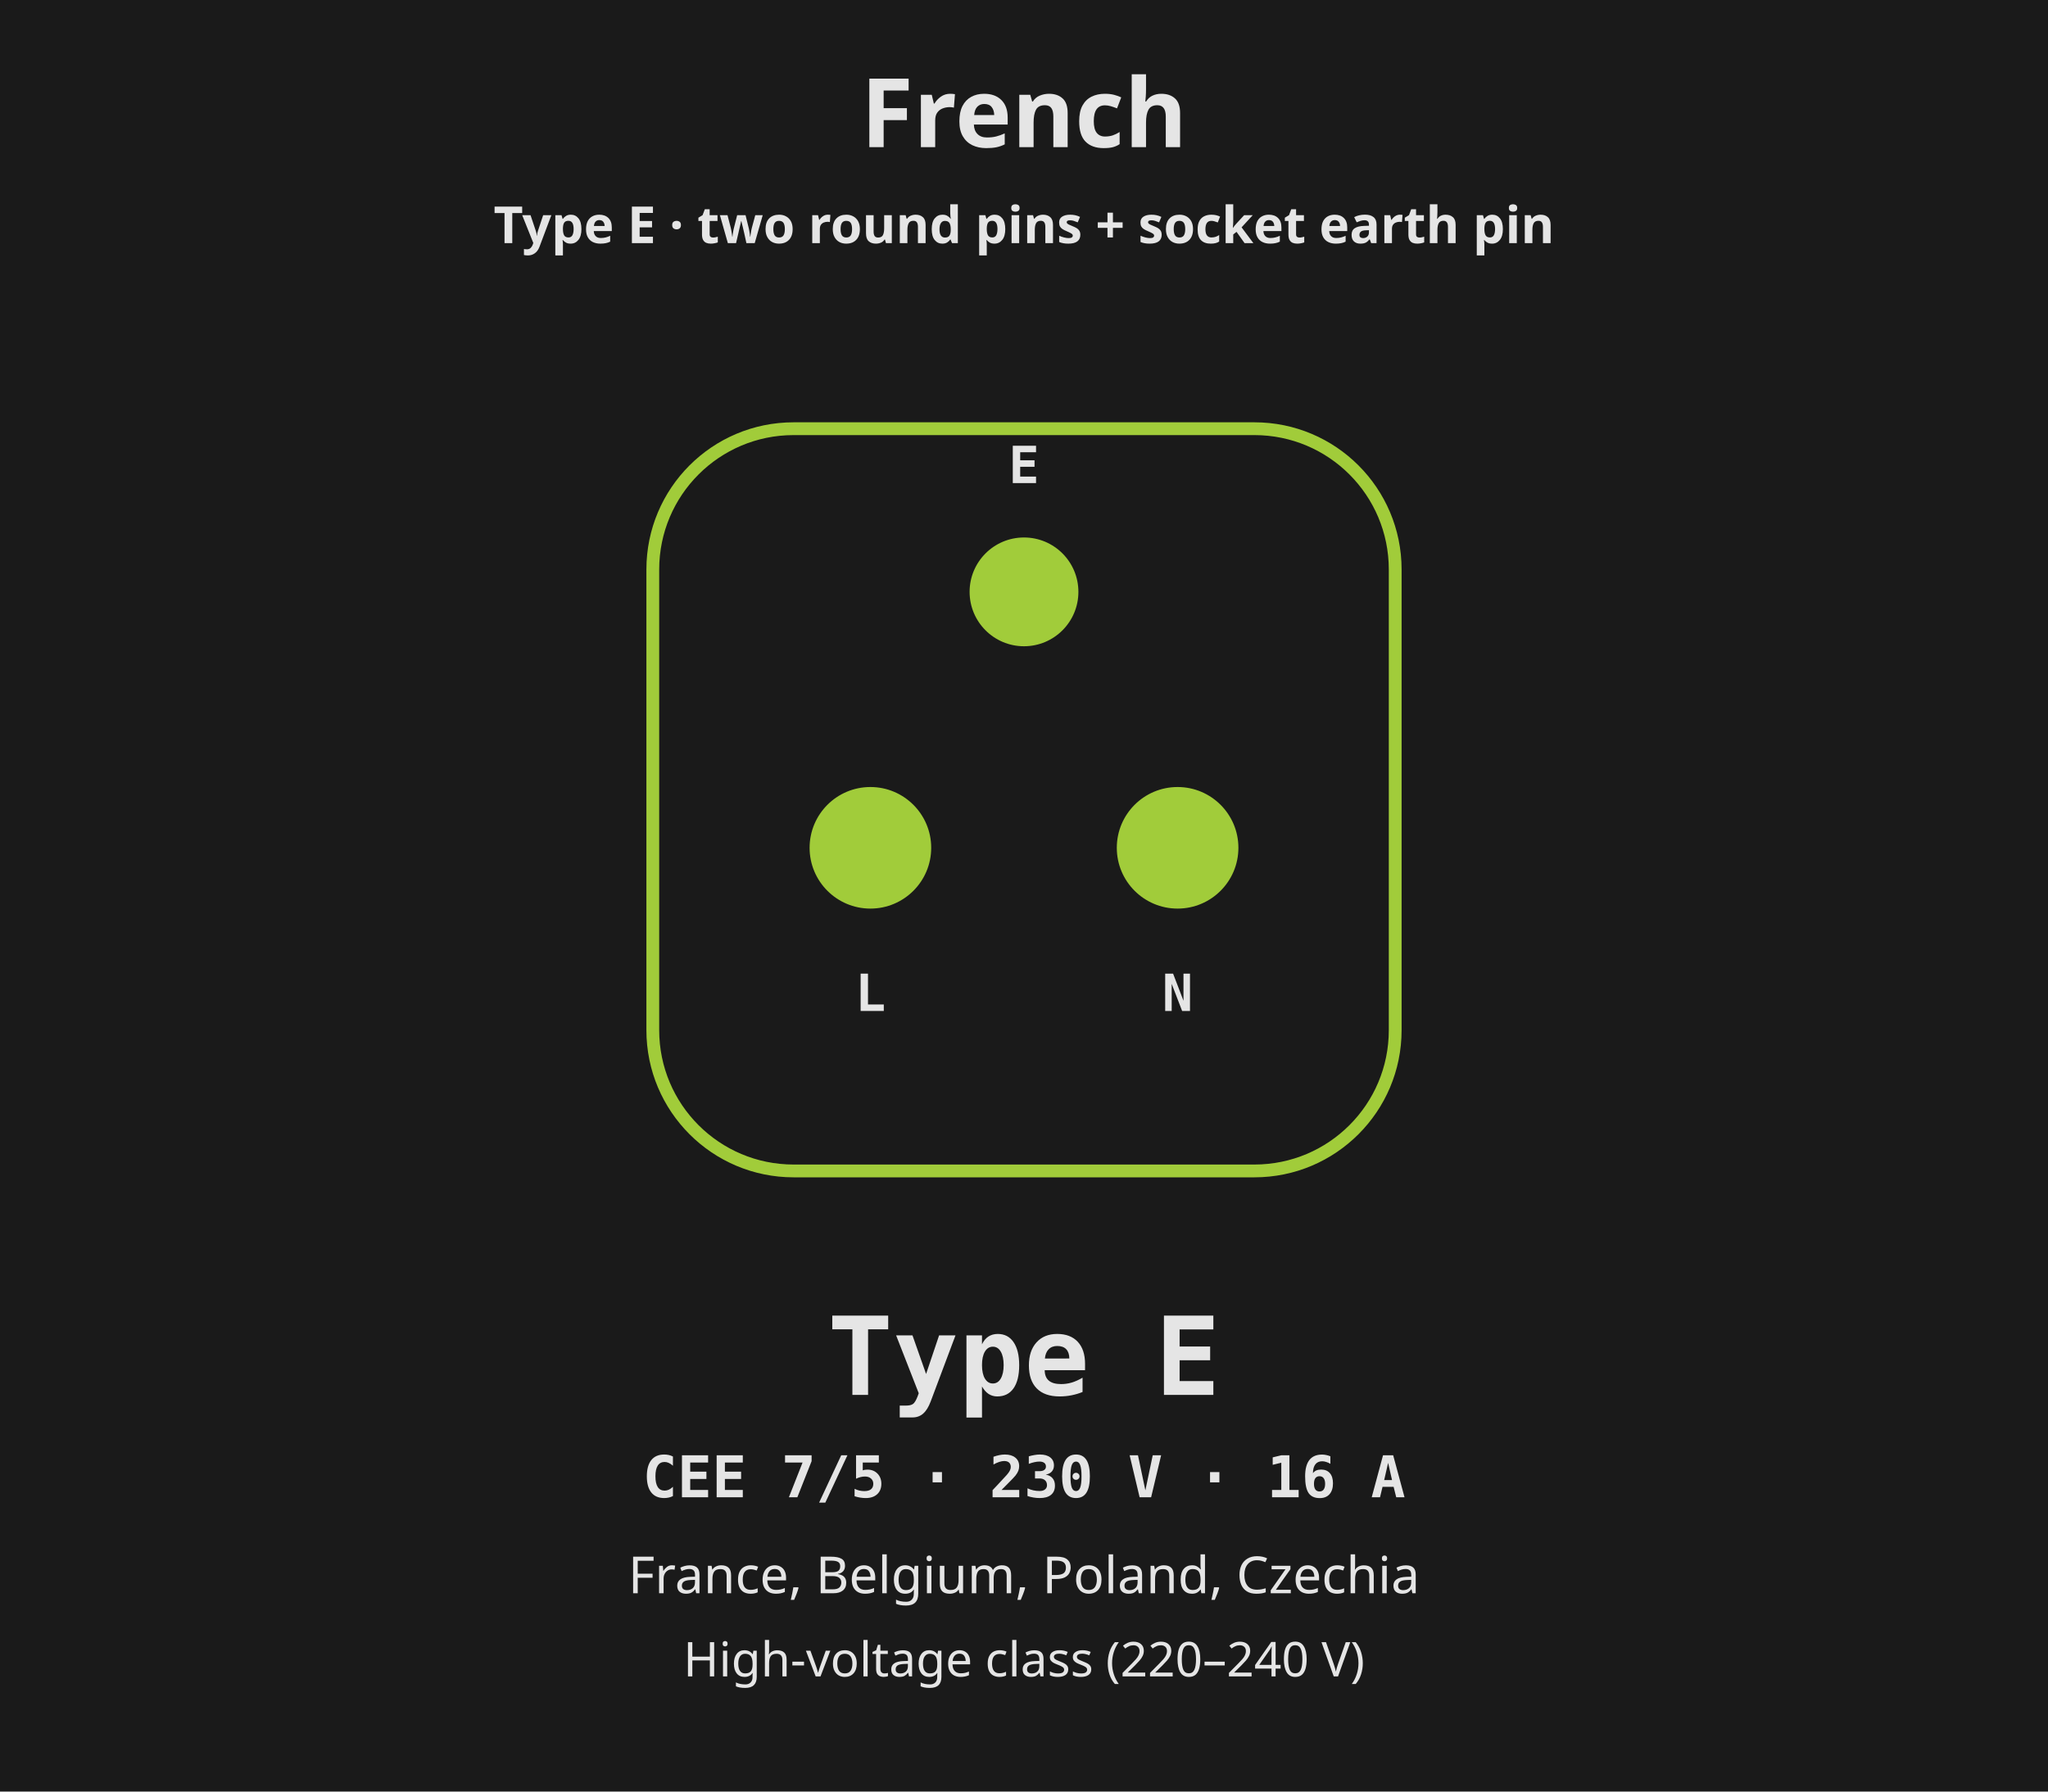
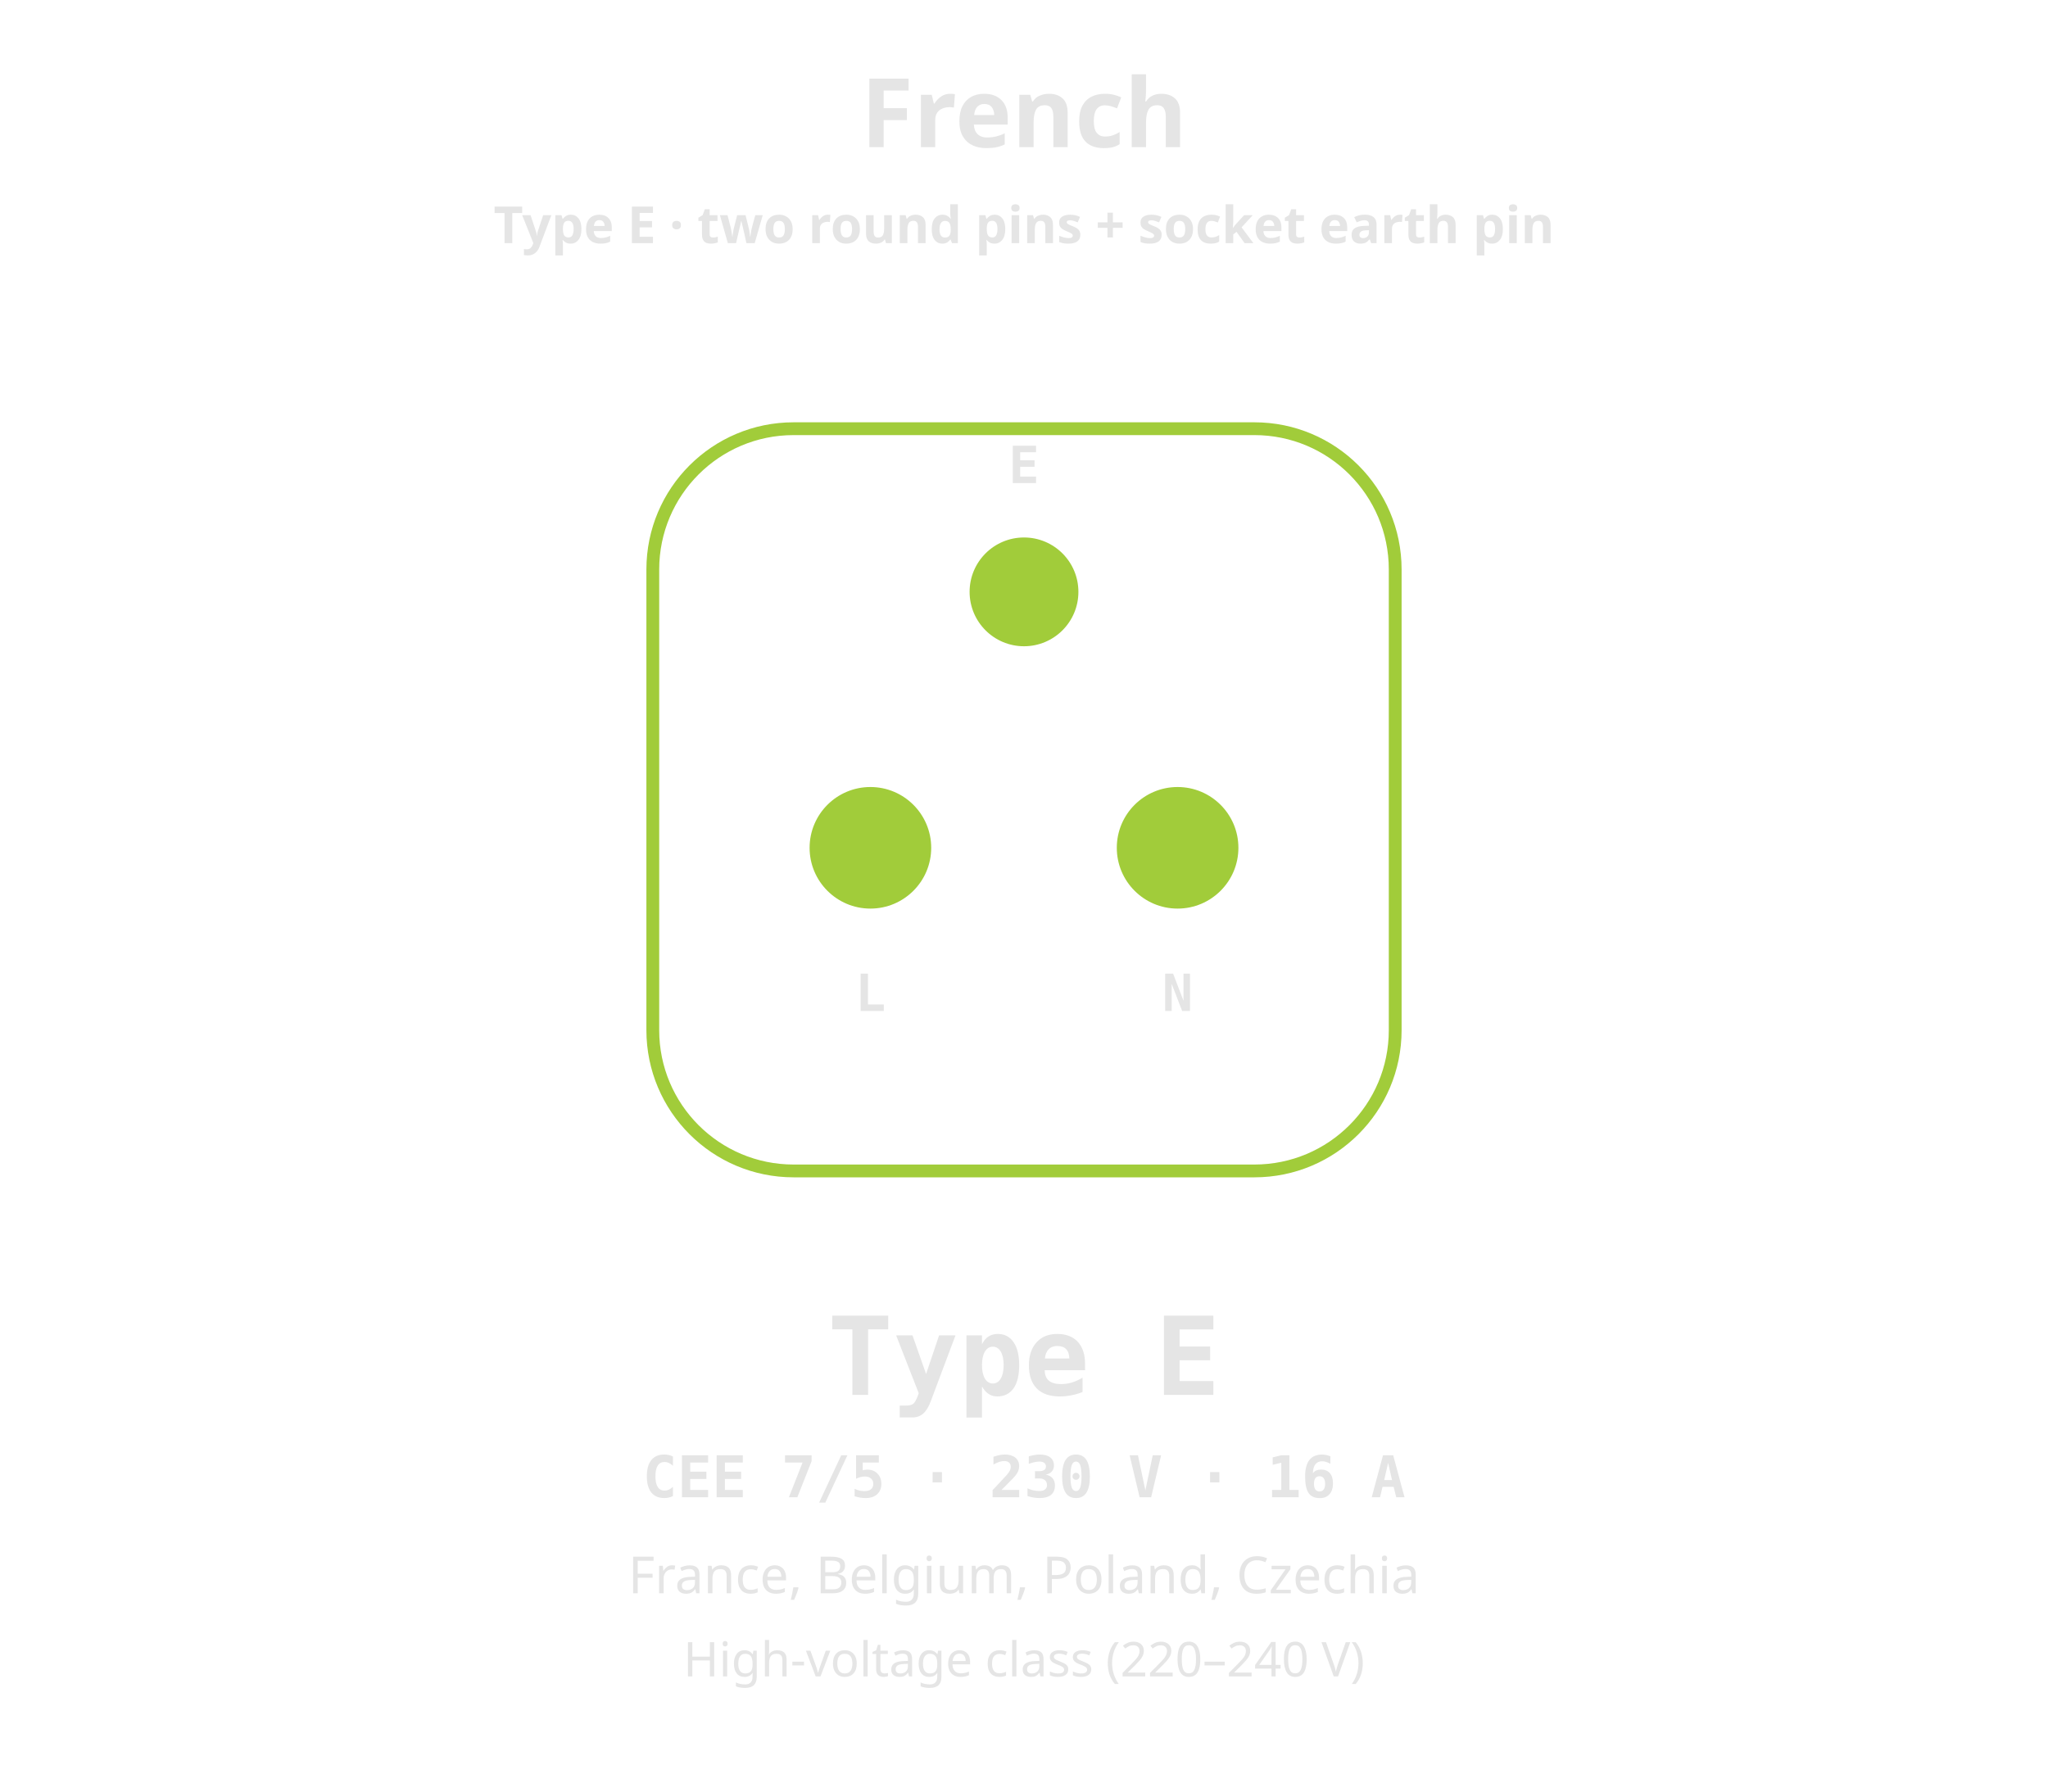
<svg xmlns="http://www.w3.org/2000/svg" viewBox="0 0 640 560" width="640" height="560" font-family="IBM Plex Sans, sans-serif" fill="none">
-   <rect x="0" y="0" width="640" height="560" fill="#1A1A1A" />
  <text x="320" y="46" fill="#E5E5E5" font-size="30" font-weight="600" text-anchor="middle">French</text>
  <text x="320" y="76" fill="#E5E5E5" font-size="16" font-weight="600" text-anchor="middle">Type E · two round pins + socket earth pin</text>
  <rect x="204" y="134" width="232" height="232" rx="44" stroke="#A1CC3A" stroke-width="4" />
  <circle cx="320" cy="185" r="17" fill="#A1CC3A" />
  <circle cx="272" cy="265" r="19" fill="#A1CC3A" />
  <circle cx="368" cy="265" r="19" fill="#A1CC3A" />
  <text x="320" y="151" fill="#E5E5E5" font-size="16" font-weight="700" text-anchor="middle" font-family="DM Mono, monospace">E</text>
  <text x="272" y="316" fill="#E5E5E5" font-size="16" font-weight="700" text-anchor="middle" font-family="DM Mono, monospace">L</text>
  <text x="368" y="316" fill="#E5E5E5" font-size="16" font-weight="700" text-anchor="middle" font-family="DM Mono, monospace">N</text>
  <text x="320" y="436" fill="#E5E5E5" font-size="34" font-weight="600" text-anchor="middle" font-family="DM Mono, monospace">Type E</text>
  <text x="320" y="468" fill="#E5E5E5" font-size="18" font-weight="600" text-anchor="middle" font-family="DM Mono, monospace">CEE 7/5 · 230 V · 16 A</text>
  <text x="320" y="498" fill="#E5E5E5" font-size="16" font-weight="500" text-anchor="middle">France, Belgium, Poland, Czechia</text>
  <text x="320" y="524" fill="#E5E5E5" font-size="15" font-weight="500" text-anchor="middle">High-voltage class (220–240 V)</text>
</svg>
